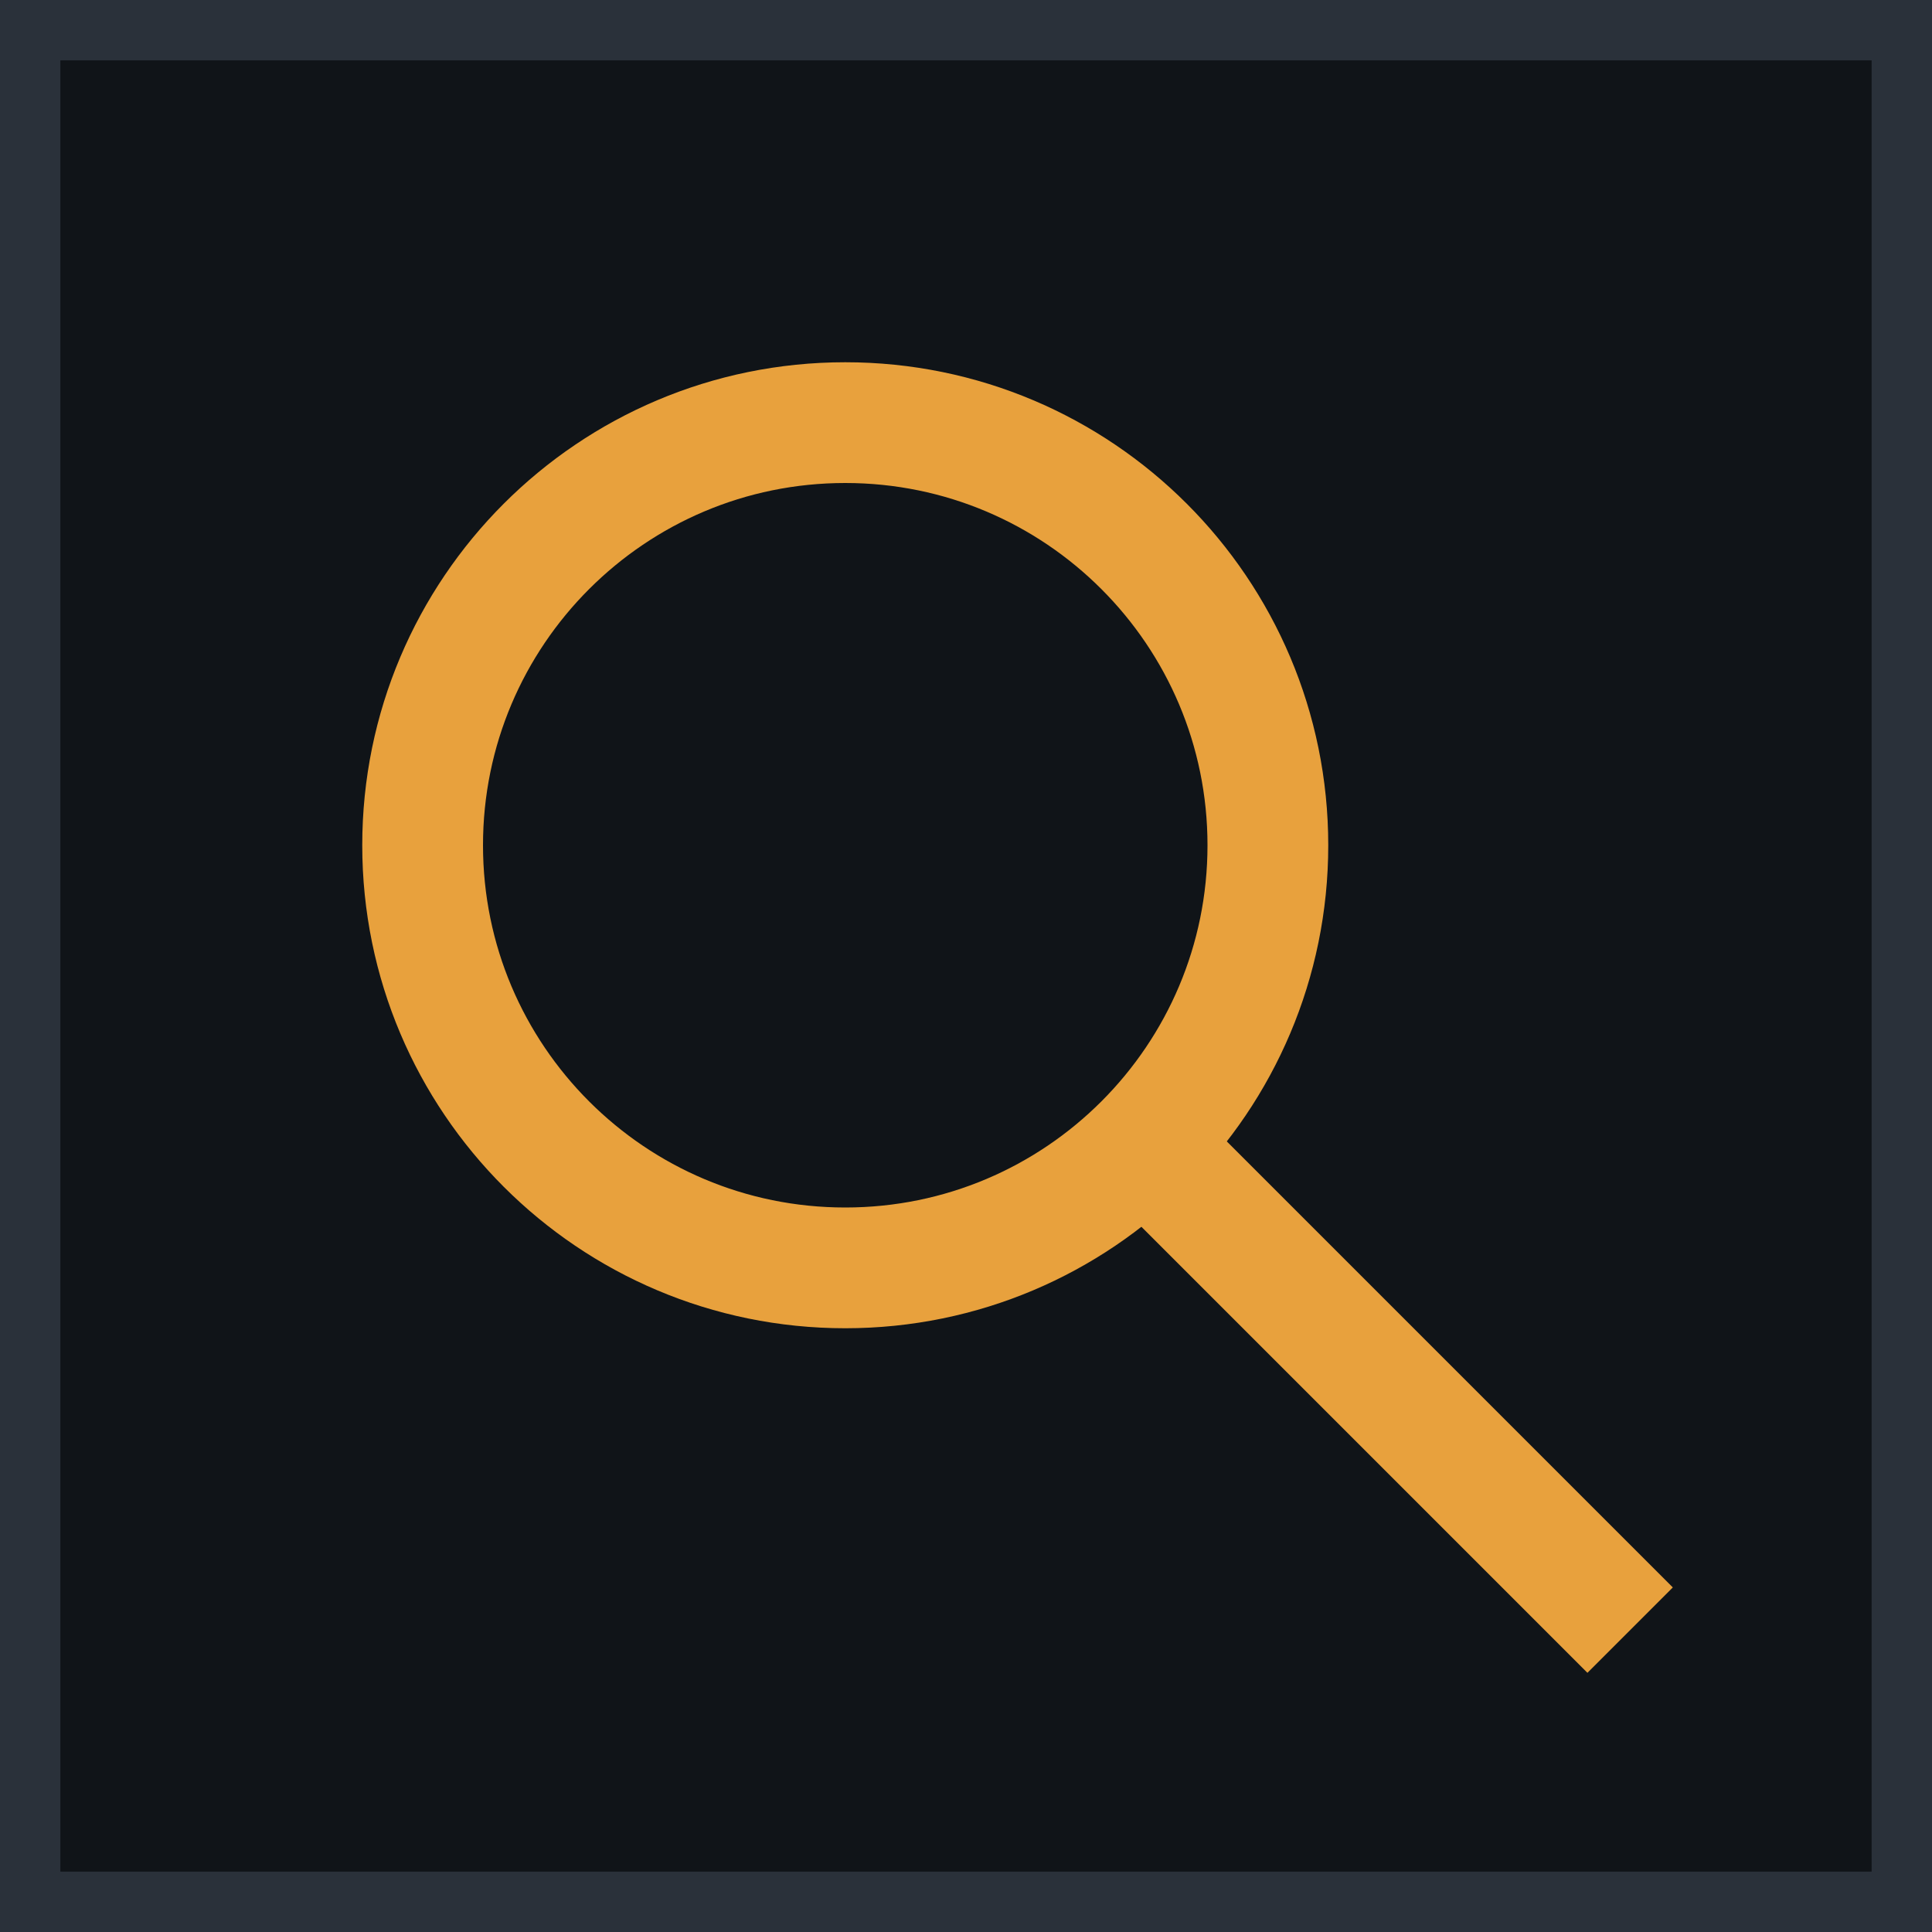
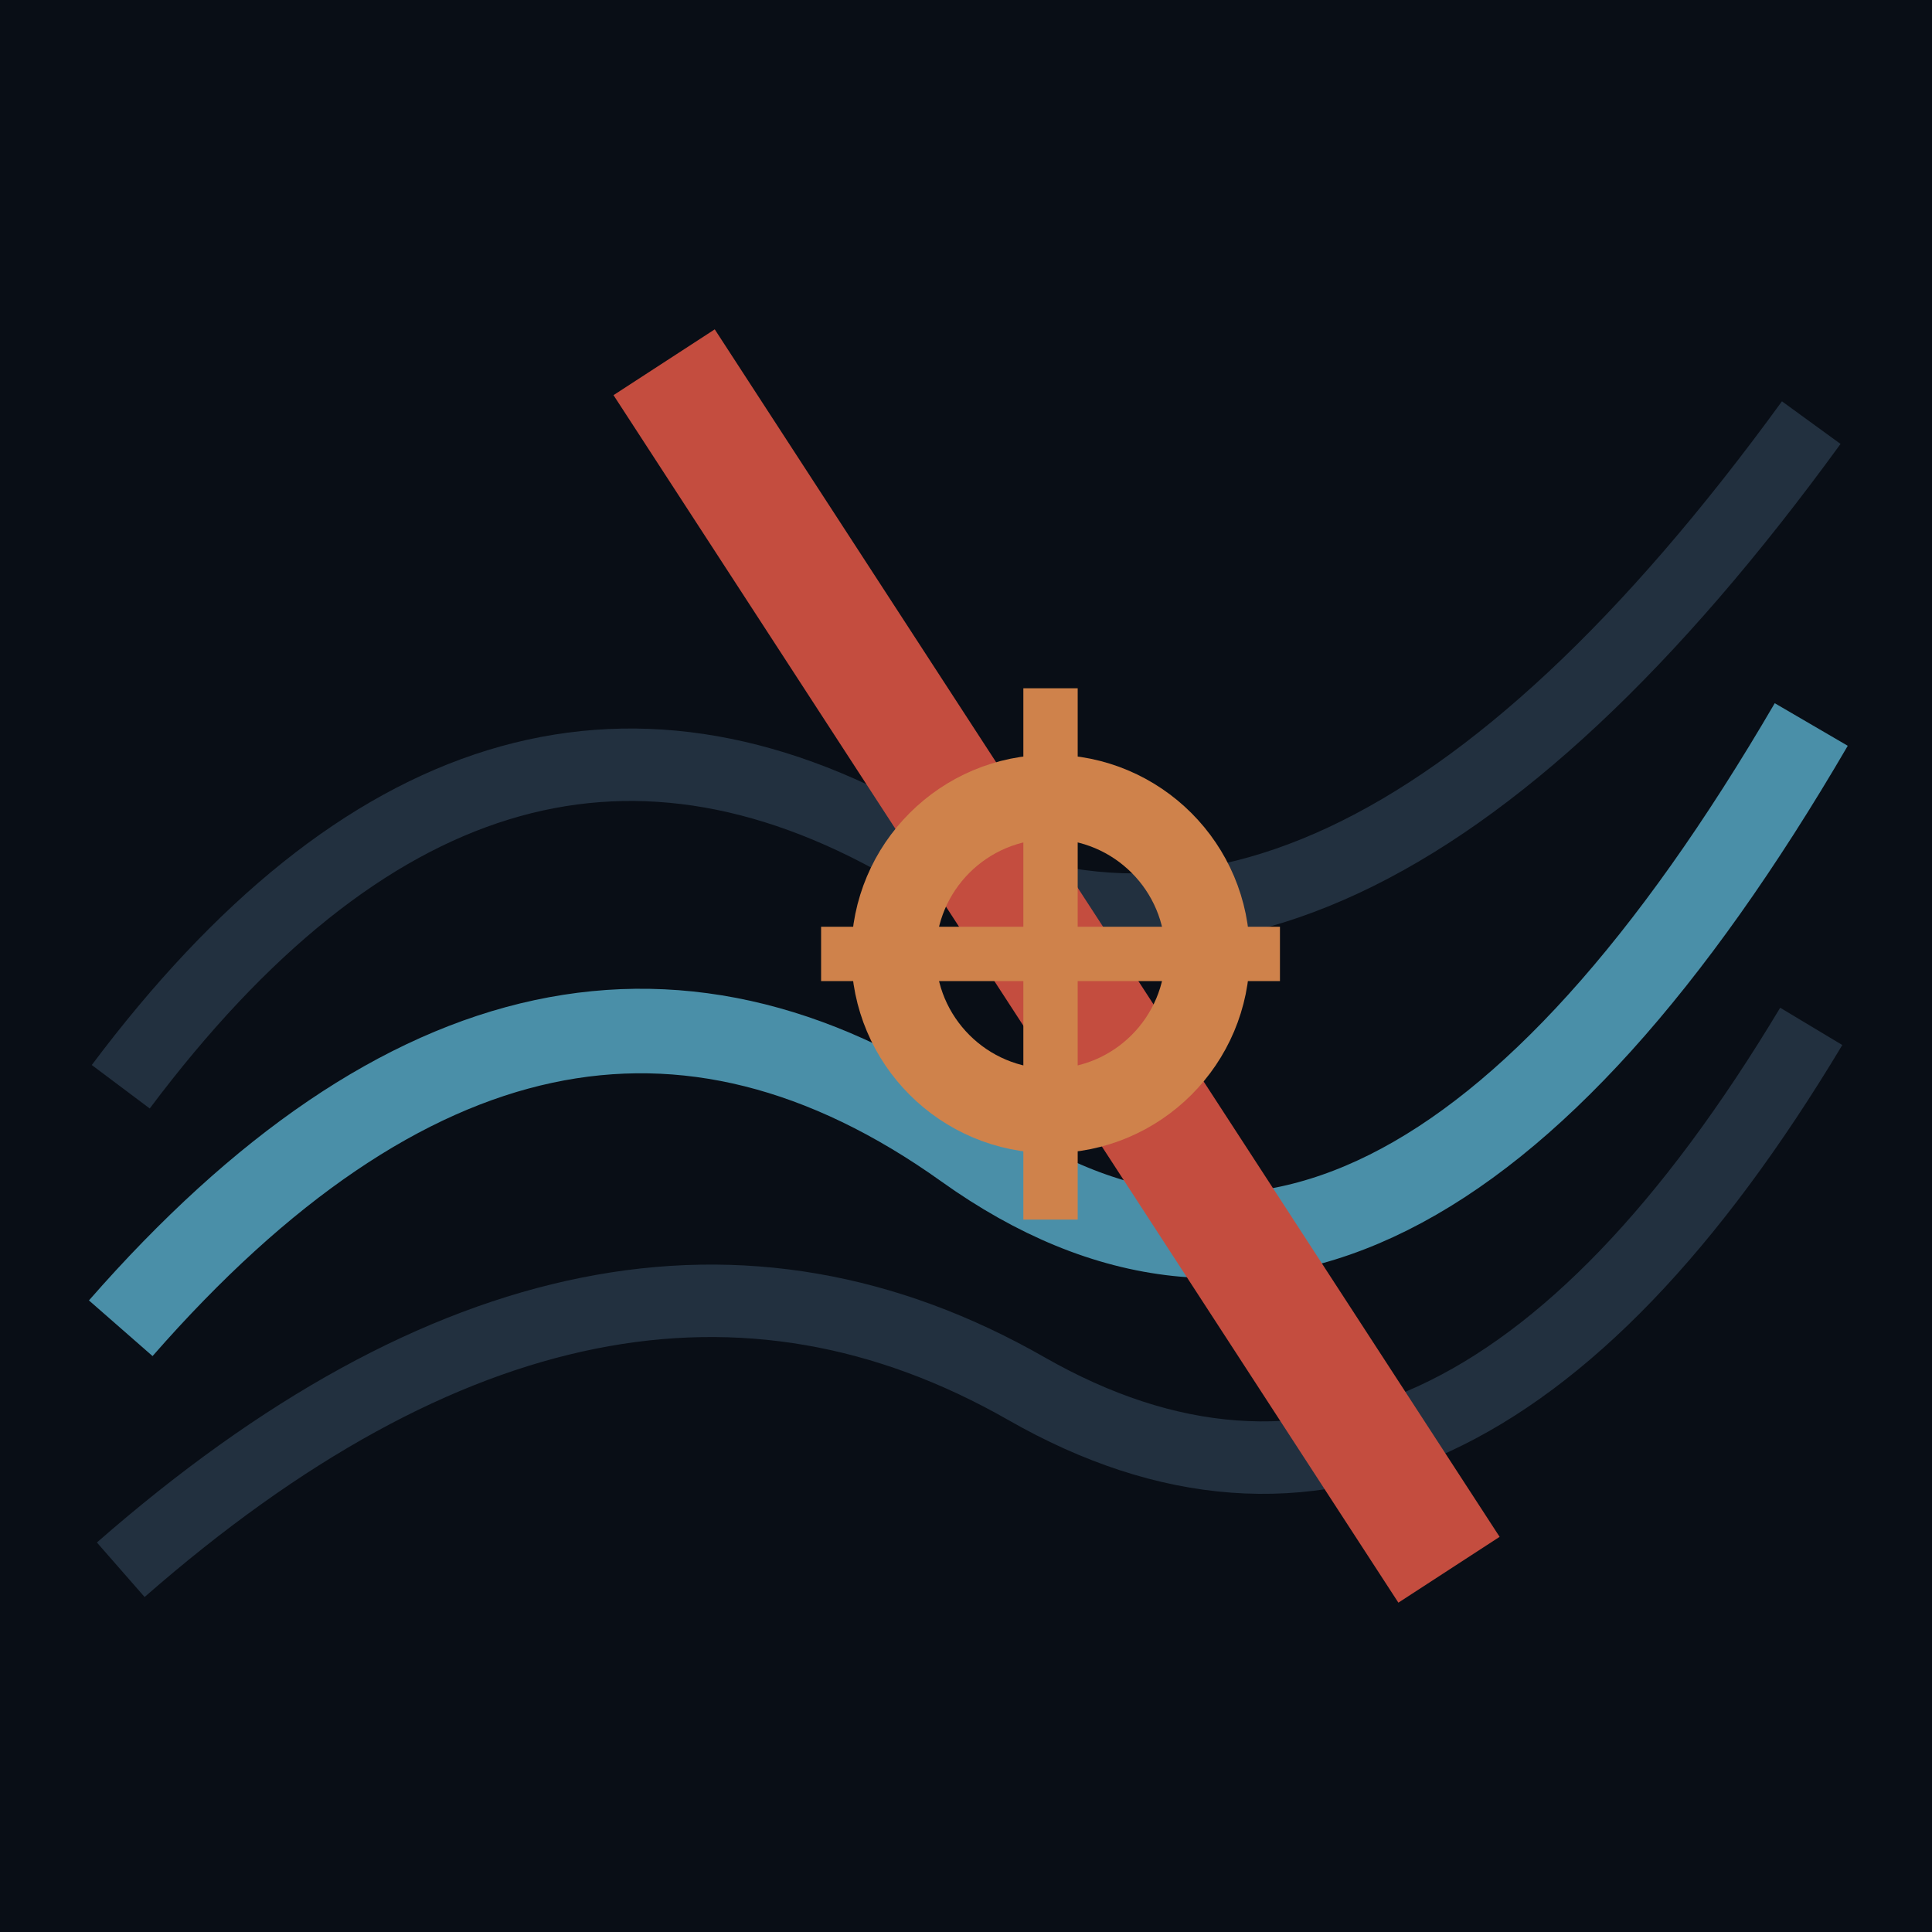
<svg xmlns="http://www.w3.org/2000/svg" viewBox="0 0 32 32">
-   <rect width="32" height="32" fill="#101418" />
-   <rect x="0.5" y="0.5" width="31" height="31" fill="none" stroke="#2A313A" />
-   <circle cx="14" cy="14" r="7" fill="none" stroke="#E8A13D" stroke-width="2" />
-   <line x1="19.5" y1="19.5" x2="27" y2="27" stroke="#E8A13D" stroke-width="2" />
+   <rect width="32" height="32" fill="#090E16" />
+   <path d="M2 22 Q9 14 16 19 T30 12" fill="none" stroke="#4A8FA8" stroke-width="1.4" />
+   <path d="M2 26 Q10 19 17 23 T30 17" fill="none" stroke="#22303F" stroke-width="1.2" />
+   <path d="M2 18 Q8 10 15 14 T30 7" fill="none" stroke="#22303F" stroke-width="1.2" />
+   <line x1="11" y1="6" x2="24" y2="26" stroke="#C44D3F" stroke-width="2" />
+   <circle cx="17.4" cy="15.8" r="2.6" fill="none" stroke="#CF824B" stroke-width="1.4" />
+   <line x1="17.4" y1="11.4" x2="17.4" y2="20.2" stroke="#CF824B" stroke-width="0.9" />
+   <line x1="13.6" y1="15.8" x2="21.2" y2="15.8" stroke="#CF824B" stroke-width="0.9" />
</svg>
